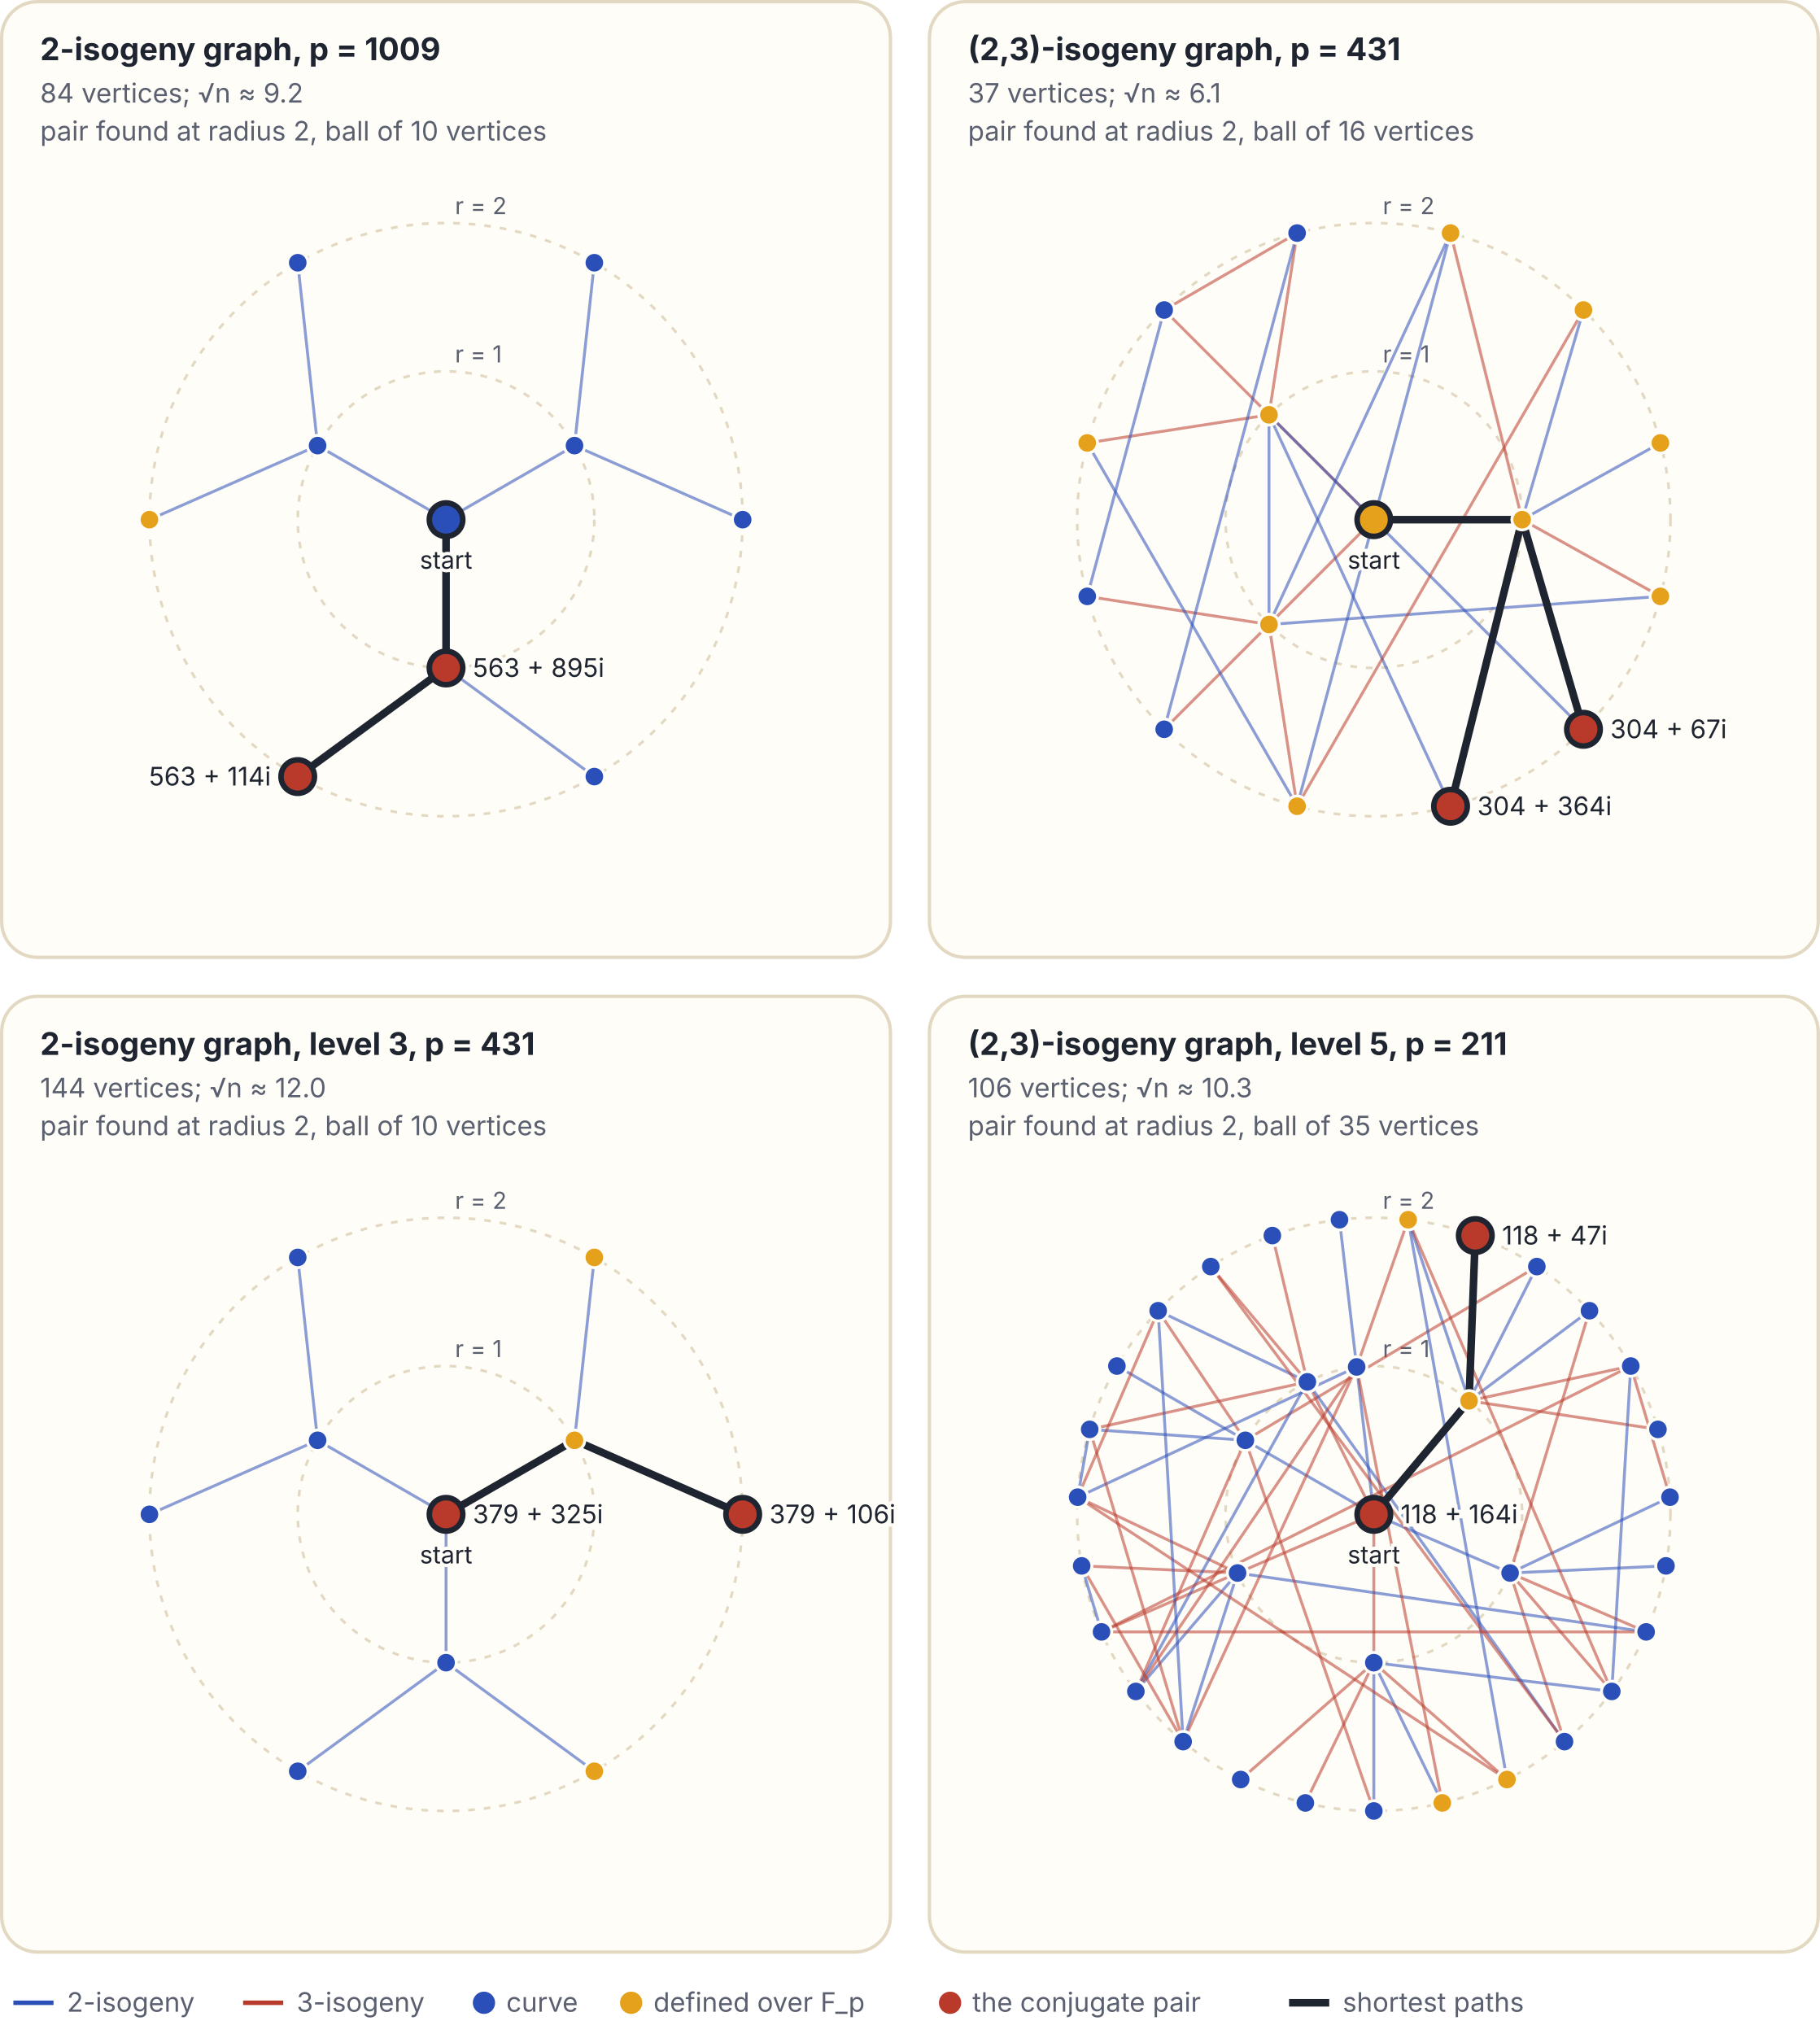
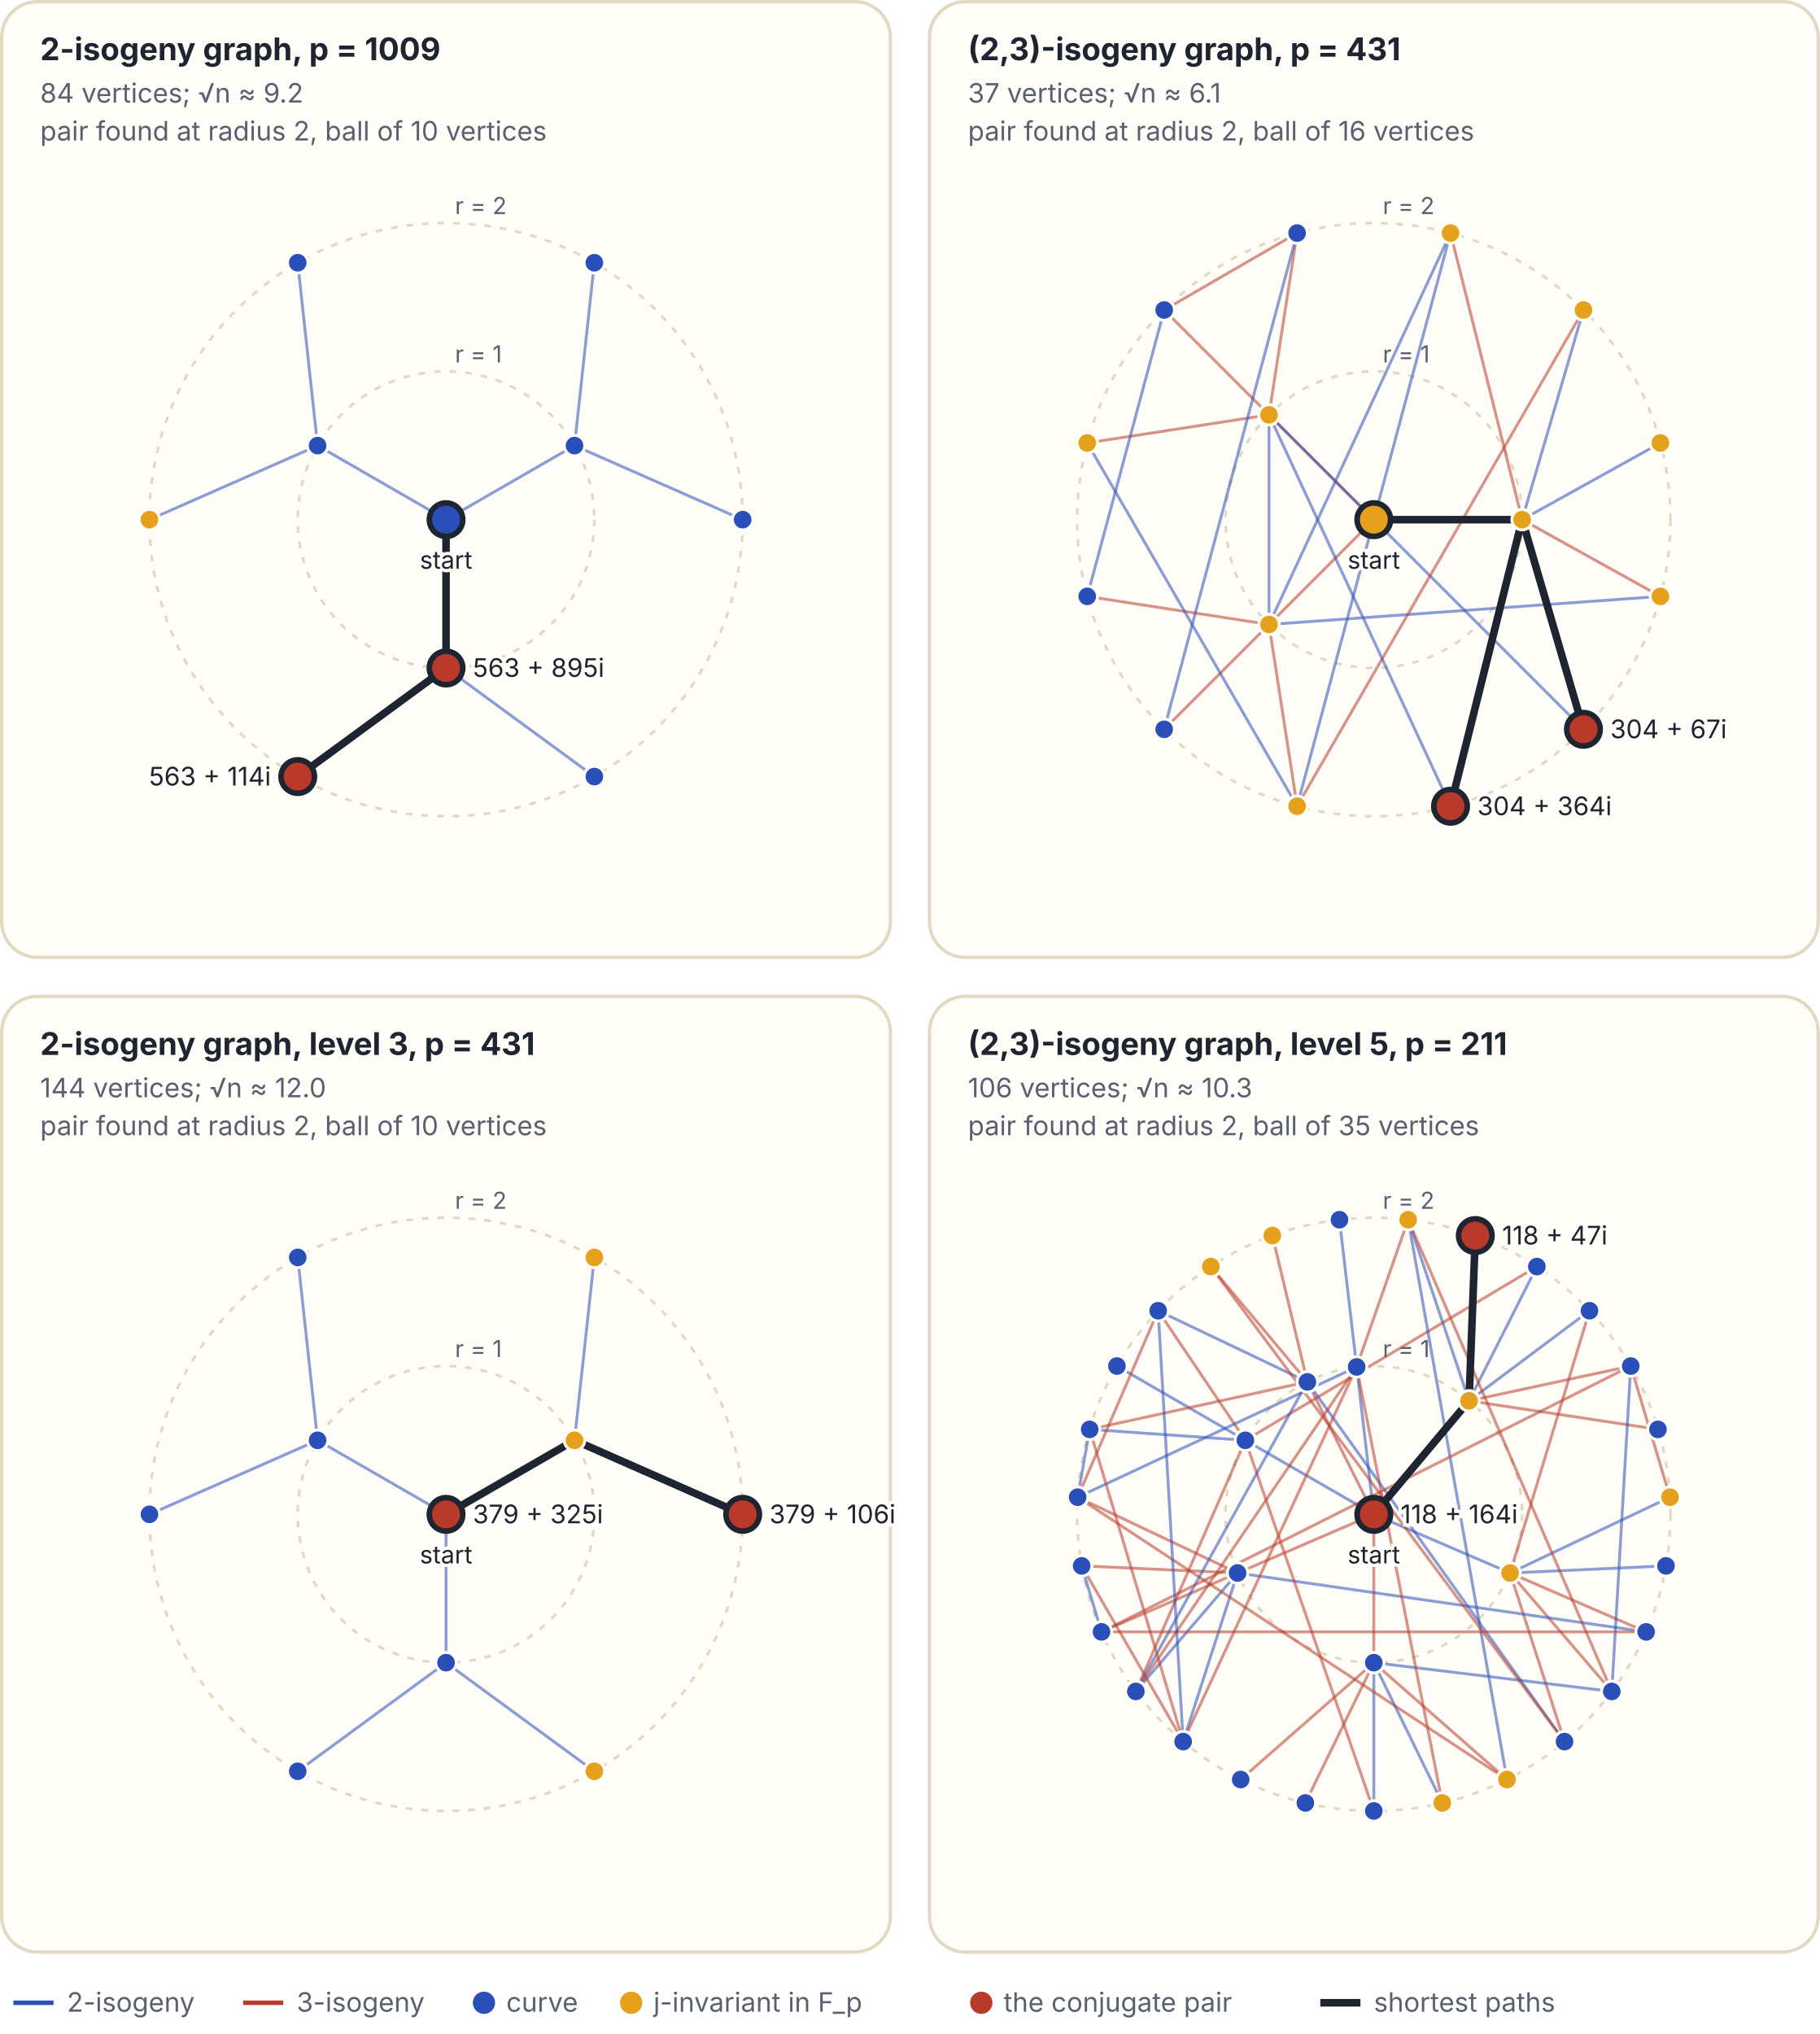
<svg xmlns="http://www.w3.org/2000/svg" viewBox="0 0 816 912" width="816" font-family="Inter, system-ui, -apple-system, Segoe UI, sans-serif" role="img">
  <g transform="translate(0,0)">
    <rect x="0.75" y="0.75" width="398.5" height="428.5" rx="16" fill="#FFFDF7" stroke="#E3D9C3" stroke-width="1.5" />
    <text x="18" y="27" font-size="14" font-weight="700" fill="#1E2430">2-isogeny graph, p = 1009</text>
    <text x="18" y="46" font-size="12" fill="#5A6070">84 vertices; √n ≈ 9.2</text>
    <text x="18" y="63" font-size="12" fill="#5A6070">pair found at radius 2, ball of 10 vertices</text>
    <circle cx="200.0" cy="233.0" r="66.5" fill="none" stroke="#E3D9C3" stroke-width="1.2" stroke-dasharray="3 4" />
    <text x="204.0" y="162.5" font-size="10.5" fill="#5A6070">r = 1</text>
    <circle cx="200.0" cy="233.0" r="133.0" fill="none" stroke="#E3D9C3" stroke-width="1.2" stroke-dasharray="3 4" />
    <text x="204.0" y="96.0" font-size="10.5" fill="#5A6070">r = 2</text>
    <line x1="200.0" y1="233.0" x2="257.6" y2="199.8" stroke="#2B4FB8" stroke-width="1.3" opacity="0.55" />
    <line x1="200.0" y1="233.0" x2="142.4" y2="199.8" stroke="#2B4FB8" stroke-width="1.3" opacity="0.55" />
    <line x1="257.6" y1="199.8" x2="266.5" y2="117.8" stroke="#2B4FB8" stroke-width="1.3" opacity="0.55" />
    <line x1="257.6" y1="199.8" x2="333.0" y2="233.0" stroke="#2B4FB8" stroke-width="1.3" opacity="0.55" />
    <line x1="200.0" y1="299.5" x2="266.5" y2="348.2" stroke="#2B4FB8" stroke-width="1.3" opacity="0.55" />
    <line x1="142.4" y1="199.8" x2="67.0" y2="233.0" stroke="#2B4FB8" stroke-width="1.3" opacity="0.55" />
    <line x1="142.4" y1="199.8" x2="133.5" y2="117.8" stroke="#2B4FB8" stroke-width="1.3" opacity="0.55" />
    <line x1="133.5" y1="348.2" x2="200.0" y2="299.5" stroke="#1E2430" stroke-width="3.4" stroke-linecap="round" />
    <line x1="200.0" y1="233.0" x2="200.0" y2="299.5" stroke="#1E2430" stroke-width="3.4" stroke-linecap="round" />
    <circle cx="200.0" cy="233.0" r="7.5" fill="#2B4FB8" stroke="#1E2430" stroke-width="2.5" />
    <circle cx="257.6" cy="199.8" r="4.6" fill="#2B4FB8" stroke="#FFFDF7" stroke-width="1.3" />
    <circle cx="200.0" cy="299.5" r="7.5" fill="#B93A2B" stroke="#1E2430" stroke-width="2.5" />
    <circle cx="142.4" cy="199.8" r="4.6" fill="#2B4FB8" stroke="#FFFDF7" stroke-width="1.3" />
    <circle cx="266.5" cy="117.8" r="4.6" fill="#2B4FB8" stroke="#FFFDF7" stroke-width="1.3" />
    <circle cx="333.0" cy="233.0" r="4.6" fill="#2B4FB8" stroke="#FFFDF7" stroke-width="1.3" />
    <circle cx="266.5" cy="348.2" r="4.6" fill="#2B4FB8" stroke="#FFFDF7" stroke-width="1.3" />
    <circle cx="133.5" cy="348.2" r="7.5" fill="#B93A2B" stroke="#1E2430" stroke-width="2.5" />
    <circle cx="67.0" cy="233.0" r="4.6" fill="#E5A11C" stroke="#FFFDF7" stroke-width="1.3" />
    <circle cx="133.5" cy="117.8" r="4.6" fill="#2B4FB8" stroke="#FFFDF7" stroke-width="1.3" />
    <text x="121.5" y="352.2" font-size="11.5" text-anchor="end" fill="#1E2430" stroke="#FFFDF7" stroke-width="3" paint-order="stroke">563 + 114i</text>
    <text x="212.0" y="303.5" font-size="11.5" text-anchor="start" fill="#1E2430" stroke="#FFFDF7" stroke-width="3" paint-order="stroke">563 + 895i</text>
    <text x="200.0" y="255.0" font-size="11" text-anchor="middle" fill="#1E2430" stroke="#FFFDF7" stroke-width="3" paint-order="stroke">start</text>
  </g>
  <g transform="translate(416,0)">
    <rect x="0.75" y="0.75" width="398.5" height="428.5" rx="16" fill="#FFFDF7" stroke="#E3D9C3" stroke-width="1.5" />
    <text x="18" y="27" font-size="14" font-weight="700" fill="#1E2430">(2,3)-isogeny graph, p = 431</text>
    <text x="18" y="46" font-size="12" fill="#5A6070">37 vertices; √n ≈ 6.1</text>
    <text x="18" y="63" font-size="12" fill="#5A6070">pair found at radius 2, ball of 16 vertices</text>
    <circle cx="200.0" cy="233.0" r="66.5" fill="none" stroke="#E3D9C3" stroke-width="1.2" stroke-dasharray="3 4" />
    <text x="204.0" y="162.5" font-size="10.5" fill="#5A6070">r = 1</text>
    <circle cx="200.0" cy="233.0" r="133.0" fill="none" stroke="#E3D9C3" stroke-width="1.2" stroke-dasharray="3 4" />
    <text x="204.0" y="96.0" font-size="10.5" fill="#5A6070">r = 2</text>
    <line x1="200.0" y1="233.0" x2="153.0" y2="280.0" stroke="#B93A2B" stroke-width="1.3" opacity="0.55" />
    <line x1="200.0" y1="233.0" x2="153.0" y2="186.0" stroke="#B93A2B" stroke-width="1.3" opacity="0.55" />
    <line x1="266.5" y1="233.0" x2="294.0" y2="139.0" stroke="#2B4FB8" stroke-width="1.3" opacity="0.55" />
    <line x1="266.5" y1="233.0" x2="328.5" y2="198.6" stroke="#2B4FB8" stroke-width="1.3" opacity="0.55" />
    <line x1="266.5" y1="233.0" x2="234.4" y2="104.5" stroke="#B93A2B" stroke-width="1.3" opacity="0.55" />
    <line x1="266.5" y1="233.0" x2="328.5" y2="267.4" stroke="#B93A2B" stroke-width="1.3" opacity="0.55" />
    <line x1="153.0" y1="280.0" x2="234.4" y2="104.5" stroke="#2B4FB8" stroke-width="1.3" opacity="0.55" />
    <line x1="153.0" y1="280.0" x2="153.0" y2="186.0" stroke="#2B4FB8" stroke-width="1.3" opacity="0.55" />
    <line x1="153.0" y1="280.0" x2="328.5" y2="267.4" stroke="#2B4FB8" stroke-width="1.3" opacity="0.55" />
    <line x1="153.0" y1="280.0" x2="165.6" y2="361.5" stroke="#B93A2B" stroke-width="1.3" opacity="0.55" />
    <line x1="153.0" y1="280.0" x2="106.0" y2="327.0" stroke="#B93A2B" stroke-width="1.3" opacity="0.55" />
    <line x1="153.0" y1="280.0" x2="71.5" y2="267.4" stroke="#B93A2B" stroke-width="1.3" opacity="0.55" />
    <line x1="153.0" y1="186.0" x2="294.0" y2="327.0" stroke="#2B4FB8" stroke-width="1.3" opacity="0.55" />
    <line x1="153.0" y1="186.0" x2="234.4" y2="361.5" stroke="#2B4FB8" stroke-width="1.3" opacity="0.55" />
    <line x1="153.0" y1="186.0" x2="71.5" y2="198.6" stroke="#B93A2B" stroke-width="1.3" opacity="0.55" />
    <line x1="153.0" y1="186.0" x2="106.0" y2="139.0" stroke="#B93A2B" stroke-width="1.3" opacity="0.55" />
    <line x1="153.0" y1="186.0" x2="165.6" y2="104.5" stroke="#B93A2B" stroke-width="1.3" opacity="0.55" />
    <line x1="234.4" y1="104.5" x2="165.6" y2="361.5" stroke="#2B4FB8" stroke-width="1.3" opacity="0.55" />
    <line x1="294.0" y1="139.0" x2="165.6" y2="361.5" stroke="#B93A2B" stroke-width="1.3" opacity="0.55" />
    <line x1="165.6" y1="361.5" x2="71.5" y2="198.6" stroke="#2B4FB8" stroke-width="1.3" opacity="0.55" />
    <line x1="106.0" y1="327.0" x2="165.6" y2="104.5" stroke="#2B4FB8" stroke-width="1.3" opacity="0.55" />
    <line x1="71.5" y1="267.4" x2="106.0" y2="139.0" stroke="#2B4FB8" stroke-width="1.3" opacity="0.55" />
    <line x1="106.0" y1="139.0" x2="165.6" y2="104.5" stroke="#B93A2B" stroke-width="1.3" opacity="0.55" />
    <line x1="266.5" y1="233.0" x2="234.4" y2="361.5" stroke="#1E2430" stroke-width="3.4" stroke-linecap="round" />
    <line x1="200.0" y1="233.0" x2="266.5" y2="233.0" stroke="#1E2430" stroke-width="3.4" stroke-linecap="round" />
    <line x1="266.5" y1="233.0" x2="294.0" y2="327.0" stroke="#1E2430" stroke-width="3.4" stroke-linecap="round" />
    <circle cx="200.0" cy="233.0" r="7.5" fill="#E5A11C" stroke="#1E2430" stroke-width="2.5" />
    <circle cx="266.5" cy="233.0" r="4.6" fill="#E5A11C" stroke="#FFFDF7" stroke-width="1.3" />
    <circle cx="153.0" cy="280.0" r="4.6" fill="#E5A11C" stroke="#FFFDF7" stroke-width="1.3" />
    <circle cx="153.0" cy="186.0" r="4.6" fill="#E5A11C" stroke="#FFFDF7" stroke-width="1.3" />
    <circle cx="234.4" cy="104.5" r="4.6" fill="#E5A11C" stroke="#FFFDF7" stroke-width="1.3" />
    <circle cx="294.0" cy="139.0" r="4.6" fill="#E5A11C" stroke="#FFFDF7" stroke-width="1.3" />
    <circle cx="328.5" cy="198.6" r="4.6" fill="#E5A11C" stroke="#FFFDF7" stroke-width="1.3" />
    <circle cx="328.5" cy="267.4" r="4.6" fill="#E5A11C" stroke="#FFFDF7" stroke-width="1.3" />
    <circle cx="294.0" cy="327.0" r="7.5" fill="#B93A2B" stroke="#1E2430" stroke-width="2.5" />
    <circle cx="234.4" cy="361.5" r="7.5" fill="#B93A2B" stroke="#1E2430" stroke-width="2.5" />
    <circle cx="165.6" cy="361.5" r="4.6" fill="#E5A11C" stroke="#FFFDF7" stroke-width="1.3" />
    <circle cx="106.0" cy="327.0" r="4.6" fill="#2B4FB8" stroke="#FFFDF7" stroke-width="1.3" />
    <circle cx="71.5" cy="267.4" r="4.6" fill="#2B4FB8" stroke="#FFFDF7" stroke-width="1.3" />
    <circle cx="71.5" cy="198.6" r="4.6" fill="#E5A11C" stroke="#FFFDF7" stroke-width="1.3" />
    <circle cx="106.0" cy="139.0" r="4.6" fill="#2B4FB8" stroke="#FFFDF7" stroke-width="1.3" />
    <circle cx="165.6" cy="104.5" r="4.6" fill="#2B4FB8" stroke="#FFFDF7" stroke-width="1.3" />
    <text x="306.0" y="331.0" font-size="11.5" text-anchor="start" fill="#1E2430" stroke="#FFFDF7" stroke-width="3" paint-order="stroke">304 + 67i</text>
    <text x="246.4" y="365.5" font-size="11.5" text-anchor="start" fill="#1E2430" stroke="#FFFDF7" stroke-width="3" paint-order="stroke">304 + 364i</text>
    <text x="200.0" y="255.0" font-size="11" text-anchor="middle" fill="#1E2430" stroke="#FFFDF7" stroke-width="3" paint-order="stroke">start</text>
  </g>
  <g transform="translate(0,446)">
    <rect x="0.75" y="0.75" width="398.5" height="428.5" rx="16" fill="#FFFDF7" stroke="#E3D9C3" stroke-width="1.5" />
    <text x="18" y="27" font-size="14" font-weight="700" fill="#1E2430">2-isogeny graph, level 3, p = 431</text>
    <text x="18" y="46" font-size="12" fill="#5A6070">144 vertices; √n ≈ 12.0</text>
    <text x="18" y="63" font-size="12" fill="#5A6070">pair found at radius 2, ball of 10 vertices</text>
    <circle cx="200.0" cy="233.0" r="66.5" fill="none" stroke="#E3D9C3" stroke-width="1.2" stroke-dasharray="3 4" />
    <text x="204.0" y="162.5" font-size="10.5" fill="#5A6070">r = 1</text>
    <circle cx="200.0" cy="233.0" r="133.0" fill="none" stroke="#E3D9C3" stroke-width="1.2" stroke-dasharray="3 4" />
    <text x="204.0" y="96.0" font-size="10.5" fill="#5A6070">r = 2</text>
    <line x1="200.0" y1="233.0" x2="200.0" y2="299.5" stroke="#2B4FB8" stroke-width="1.3" opacity="0.55" />
    <line x1="200.0" y1="233.0" x2="142.4" y2="199.8" stroke="#2B4FB8" stroke-width="1.3" opacity="0.55" />
    <line x1="257.6" y1="199.8" x2="266.5" y2="117.8" stroke="#2B4FB8" stroke-width="1.3" opacity="0.55" />
    <line x1="200.0" y1="299.5" x2="266.5" y2="348.2" stroke="#2B4FB8" stroke-width="1.3" opacity="0.55" />
    <line x1="200.0" y1="299.5" x2="133.5" y2="348.2" stroke="#2B4FB8" stroke-width="1.3" opacity="0.55" />
    <line x1="142.4" y1="199.8" x2="67.0" y2="233.0" stroke="#2B4FB8" stroke-width="1.3" opacity="0.55" />
    <line x1="142.4" y1="199.8" x2="133.5" y2="117.8" stroke="#2B4FB8" stroke-width="1.3" opacity="0.55" />
    <line x1="333.0" y1="233.0" x2="257.6" y2="199.8" stroke="#1E2430" stroke-width="3.4" stroke-linecap="round" />
    <line x1="257.6" y1="199.8" x2="200.0" y2="233.0" stroke="#1E2430" stroke-width="3.4" stroke-linecap="round" />
    <circle cx="200.0" cy="233.0" r="7.5" fill="#B93A2B" stroke="#1E2430" stroke-width="2.5" />
    <circle cx="257.6" cy="199.8" r="4.6" fill="#E5A11C" stroke="#FFFDF7" stroke-width="1.3" />
    <circle cx="200.0" cy="299.5" r="4.6" fill="#2B4FB8" stroke="#FFFDF7" stroke-width="1.3" />
    <circle cx="142.4" cy="199.8" r="4.6" fill="#2B4FB8" stroke="#FFFDF7" stroke-width="1.3" />
    <circle cx="266.5" cy="117.8" r="4.6" fill="#E5A11C" stroke="#FFFDF7" stroke-width="1.3" />
    <circle cx="333.0" cy="233.0" r="7.5" fill="#B93A2B" stroke="#1E2430" stroke-width="2.5" />
    <circle cx="266.5" cy="348.2" r="4.6" fill="#E5A11C" stroke="#FFFDF7" stroke-width="1.3" />
    <circle cx="133.5" cy="348.2" r="4.6" fill="#2B4FB8" stroke="#FFFDF7" stroke-width="1.3" />
    <circle cx="67.0" cy="233.0" r="4.6" fill="#2B4FB8" stroke="#FFFDF7" stroke-width="1.3" />
    <circle cx="133.5" cy="117.8" r="4.6" fill="#2B4FB8" stroke="#FFFDF7" stroke-width="1.3" />
    <text x="345.0" y="237.0" font-size="11.5" text-anchor="start" fill="#1E2430" stroke="#FFFDF7" stroke-width="3" paint-order="stroke">379 + 106i</text>
    <text x="212.0" y="237.0" font-size="11.5" text-anchor="start" fill="#1E2430" stroke="#FFFDF7" stroke-width="3" paint-order="stroke">379 + 325i</text>
    <text x="200.0" y="255.0" font-size="11" text-anchor="middle" fill="#1E2430" stroke="#FFFDF7" stroke-width="3" paint-order="stroke">start</text>
  </g>
  <g transform="translate(416,446)">
    <rect x="0.75" y="0.75" width="398.5" height="428.5" rx="16" fill="#FFFDF7" stroke="#E3D9C3" stroke-width="1.5" />
    <text x="18" y="27" font-size="14" font-weight="700" fill="#1E2430">(2,3)-isogeny graph, level 5, p = 211</text>
    <text x="18" y="46" font-size="12" fill="#5A6070">106 vertices; √n ≈ 10.3</text>
    <text x="18" y="63" font-size="12" fill="#5A6070">pair found at radius 2, ball of 35 vertices</text>
    <circle cx="200.0" cy="233.0" r="66.5" fill="none" stroke="#E3D9C3" stroke-width="1.2" stroke-dasharray="3 4" />
    <text x="204.0" y="162.5" font-size="10.5" fill="#5A6070">r = 1</text>
    <circle cx="200.0" cy="233.0" r="133.0" fill="none" stroke="#E3D9C3" stroke-width="1.2" stroke-dasharray="3 4" />
    <text x="204.0" y="96.0" font-size="10.5" fill="#5A6070">r = 2</text>
    <line x1="200.0" y1="233.0" x2="261.1" y2="259.3" stroke="#2B4FB8" stroke-width="1.3" opacity="0.55" />
    <line x1="200.0" y1="233.0" x2="142.4" y2="199.8" stroke="#2B4FB8" stroke-width="1.3" opacity="0.55" />
    <line x1="200.0" y1="233.0" x2="192.3" y2="166.9" stroke="#2B4FB8" stroke-width="1.3" opacity="0.55" />
    <line x1="200.0" y1="233.0" x2="200.0" y2="299.5" stroke="#B93A2B" stroke-width="1.3" opacity="0.55" />
    <line x1="200.0" y1="233.0" x2="138.9" y2="259.3" stroke="#B93A2B" stroke-width="1.3" opacity="0.55" />
    <line x1="200.0" y1="233.0" x2="170.2" y2="173.6" stroke="#B93A2B" stroke-width="1.3" opacity="0.55" />
    <line x1="242.7" y1="182.1" x2="215.4" y2="100.9" stroke="#2B4FB8" stroke-width="1.3" opacity="0.55" />
    <line x1="242.7" y1="182.1" x2="273.1" y2="121.9" stroke="#2B4FB8" stroke-width="1.3" opacity="0.55" />
    <line x1="242.7" y1="182.1" x2="296.7" y2="141.7" stroke="#2B4FB8" stroke-width="1.3" opacity="0.55" />
    <line x1="242.7" y1="182.1" x2="315.2" y2="166.5" stroke="#B93A2B" stroke-width="1.3" opacity="0.55" />
    <line x1="242.7" y1="182.1" x2="327.4" y2="194.9" stroke="#B93A2B" stroke-width="1.3" opacity="0.55" />
    <line x1="261.1" y1="259.3" x2="332.8" y2="225.3" stroke="#2B4FB8" stroke-width="1.3" opacity="0.55" />
    <line x1="261.1" y1="259.3" x2="331.0" y2="256.1" stroke="#2B4FB8" stroke-width="1.3" opacity="0.55" />
    <line x1="261.1" y1="259.3" x2="322.1" y2="285.7" stroke="#B93A2B" stroke-width="1.3" opacity="0.55" />
    <line x1="261.1" y1="259.3" x2="296.7" y2="141.7" stroke="#B93A2B" stroke-width="1.3" opacity="0.55" />
    <line x1="261.1" y1="259.3" x2="306.7" y2="312.4" stroke="#B93A2B" stroke-width="1.3" opacity="0.55" />
    <line x1="261.1" y1="259.3" x2="285.5" y2="334.9" stroke="#B93A2B" stroke-width="1.3" opacity="0.55" />
    <line x1="200.0" y1="299.5" x2="230.7" y2="362.4" stroke="#2B4FB8" stroke-width="1.3" opacity="0.55" />
    <line x1="200.0" y1="299.5" x2="200.0" y2="366.0" stroke="#2B4FB8" stroke-width="1.3" opacity="0.55" />
    <line x1="200.0" y1="299.5" x2="306.7" y2="312.4" stroke="#2B4FB8" stroke-width="1.3" opacity="0.55" />
    <line x1="200.0" y1="299.5" x2="259.7" y2="351.9" stroke="#B93A2B" stroke-width="1.3" opacity="0.55" />
    <line x1="200.0" y1="299.5" x2="169.3" y2="362.4" stroke="#B93A2B" stroke-width="1.3" opacity="0.55" />
    <line x1="200.0" y1="299.5" x2="140.3" y2="351.9" stroke="#B93A2B" stroke-width="1.3" opacity="0.55" />
    <line x1="138.9" y1="259.3" x2="114.5" y2="334.9" stroke="#2B4FB8" stroke-width="1.3" opacity="0.55" />
    <line x1="138.9" y1="259.3" x2="93.3" y2="312.4" stroke="#2B4FB8" stroke-width="1.3" opacity="0.55" />
    <line x1="138.9" y1="259.3" x2="322.1" y2="285.7" stroke="#2B4FB8" stroke-width="1.3" opacity="0.55" />
    <line x1="138.9" y1="259.3" x2="77.9" y2="285.7" stroke="#B93A2B" stroke-width="1.3" opacity="0.55" />
    <line x1="138.9" y1="259.3" x2="69.0" y2="256.1" stroke="#B93A2B" stroke-width="1.3" opacity="0.55" />
    <line x1="138.9" y1="259.3" x2="67.2" y2="225.3" stroke="#B93A2B" stroke-width="1.3" opacity="0.55" />
    <line x1="142.4" y1="199.8" x2="72.6" y2="194.9" stroke="#2B4FB8" stroke-width="1.3" opacity="0.55" />
    <line x1="142.4" y1="199.8" x2="84.8" y2="166.5" stroke="#2B4FB8" stroke-width="1.3" opacity="0.55" />
    <line x1="142.4" y1="199.8" x2="93.3" y2="312.4" stroke="#B93A2B" stroke-width="1.3" opacity="0.55" />
    <line x1="142.4" y1="199.8" x2="200.0" y2="366.0" stroke="#B93A2B" stroke-width="1.3" opacity="0.55" />
    <line x1="142.4" y1="199.8" x2="273.1" y2="121.9" stroke="#B93A2B" stroke-width="1.3" opacity="0.55" />
    <line x1="142.4" y1="199.8" x2="103.3" y2="141.7" stroke="#B93A2B" stroke-width="1.3" opacity="0.55" />
    <line x1="170.2" y1="173.6" x2="93.3" y2="312.4" stroke="#2B4FB8" stroke-width="1.3" opacity="0.55" />
    <line x1="170.2" y1="173.6" x2="285.5" y2="334.9" stroke="#2B4FB8" stroke-width="1.3" opacity="0.55" />
    <line x1="170.2" y1="173.6" x2="103.3" y2="141.7" stroke="#2B4FB8" stroke-width="1.3" opacity="0.55" />
    <line x1="170.2" y1="173.6" x2="126.9" y2="121.9" stroke="#B93A2B" stroke-width="1.3" opacity="0.55" />
    <line x1="170.2" y1="173.6" x2="154.5" y2="108.0" stroke="#B93A2B" stroke-width="1.3" opacity="0.55" />
    <line x1="170.2" y1="173.6" x2="72.6" y2="194.9" stroke="#B93A2B" stroke-width="1.3" opacity="0.55" />
    <line x1="192.3" y1="166.9" x2="184.6" y2="100.9" stroke="#2B4FB8" stroke-width="1.3" opacity="0.55" />
    <line x1="192.3" y1="166.9" x2="67.2" y2="225.3" stroke="#2B4FB8" stroke-width="1.3" opacity="0.55" />
    <line x1="192.3" y1="166.9" x2="215.4" y2="100.9" stroke="#B93A2B" stroke-width="1.3" opacity="0.55" />
    <line x1="192.3" y1="166.9" x2="230.7" y2="362.4" stroke="#B93A2B" stroke-width="1.3" opacity="0.55" />
    <line x1="192.3" y1="166.9" x2="114.5" y2="334.9" stroke="#B93A2B" stroke-width="1.3" opacity="0.55" />
    <line x1="192.3" y1="166.9" x2="93.3" y2="312.4" stroke="#B93A2B" stroke-width="1.3" opacity="0.55" />
    <line x1="215.4" y1="100.9" x2="259.7" y2="351.9" stroke="#2B4FB8" stroke-width="1.3" opacity="0.55" />
    <line x1="215.4" y1="100.9" x2="306.7" y2="312.4" stroke="#B93A2B" stroke-width="1.3" opacity="0.55" />
    <line x1="315.2" y1="166.5" x2="306.7" y2="312.4" stroke="#2B4FB8" stroke-width="1.3" opacity="0.55" />
    <line x1="315.2" y1="166.5" x2="332.8" y2="225.3" stroke="#B93A2B" stroke-width="1.3" opacity="0.55" />
    <line x1="315.2" y1="166.5" x2="77.9" y2="285.7" stroke="#B93A2B" stroke-width="1.3" opacity="0.55" />
    <line x1="322.1" y1="285.7" x2="77.9" y2="285.7" stroke="#B93A2B" stroke-width="1.3" opacity="0.55" />
    <line x1="285.5" y1="334.9" x2="126.9" y2="121.9" stroke="#B93A2B" stroke-width="1.3" opacity="0.55" />
    <line x1="259.7" y1="351.9" x2="67.2" y2="225.3" stroke="#B93A2B" stroke-width="1.3" opacity="0.55" />
    <line x1="114.5" y1="334.9" x2="103.3" y2="141.7" stroke="#2B4FB8" stroke-width="1.3" opacity="0.55" />
    <line x1="114.5" y1="334.9" x2="72.6" y2="194.9" stroke="#B93A2B" stroke-width="1.3" opacity="0.55" />
    <line x1="114.5" y1="334.9" x2="69.0" y2="256.1" stroke="#B93A2B" stroke-width="1.3" opacity="0.55" />
    <line x1="77.9" y1="285.7" x2="69.0" y2="256.1" stroke="#2B4FB8" stroke-width="1.3" opacity="0.55" />
    <line x1="67.2" y1="225.3" x2="72.6" y2="194.9" stroke="#2B4FB8" stroke-width="1.3" opacity="0.55" />
    <line x1="67.2" y1="225.3" x2="103.3" y2="141.7" stroke="#B93A2B" stroke-width="1.3" opacity="0.55" />
    <line x1="242.7" y1="182.1" x2="200.0" y2="233.0" stroke="#1E2430" stroke-width="3.4" stroke-linecap="round" />
    <line x1="245.5" y1="108.0" x2="242.7" y2="182.1" stroke="#1E2430" stroke-width="3.4" stroke-linecap="round" />
    <circle cx="200.0" cy="233.0" r="7.5" fill="#B93A2B" stroke="#1E2430" stroke-width="2.5" />
    <circle cx="242.7" cy="182.1" r="4.6" fill="#E5A11C" stroke="#FFFDF7" stroke-width="1.3" />
-     <circle cx="261.1" cy="259.3" r="4.6" fill="#2B4FB8" stroke="#FFFDF7" stroke-width="1.3" />
+     <circle cx="261.1" cy="259.3" r="4.6" fill="#E5A11C" stroke="#FFFDF7" stroke-width="1.3" />
    <circle cx="200.0" cy="299.5" r="4.6" fill="#2B4FB8" stroke="#FFFDF7" stroke-width="1.3" />
    <circle cx="138.9" cy="259.3" r="4.6" fill="#2B4FB8" stroke="#FFFDF7" stroke-width="1.3" />
    <circle cx="142.4" cy="199.8" r="4.6" fill="#2B4FB8" stroke="#FFFDF7" stroke-width="1.3" />
    <circle cx="170.2" cy="173.6" r="4.6" fill="#2B4FB8" stroke="#FFFDF7" stroke-width="1.3" />
    <circle cx="192.3" cy="166.9" r="4.6" fill="#2B4FB8" stroke="#FFFDF7" stroke-width="1.3" />
    <circle cx="215.4" cy="100.9" r="4.6" fill="#E5A11C" stroke="#FFFDF7" stroke-width="1.3" />
    <circle cx="245.5" cy="108.0" r="7.5" fill="#B93A2B" stroke="#1E2430" stroke-width="2.5" />
    <circle cx="273.1" cy="121.9" r="4.6" fill="#2B4FB8" stroke="#FFFDF7" stroke-width="1.3" />
    <circle cx="296.7" cy="141.7" r="4.6" fill="#2B4FB8" stroke="#FFFDF7" stroke-width="1.3" />
    <circle cx="315.2" cy="166.5" r="4.6" fill="#2B4FB8" stroke="#FFFDF7" stroke-width="1.3" />
    <circle cx="327.4" cy="194.9" r="4.6" fill="#2B4FB8" stroke="#FFFDF7" stroke-width="1.3" />
-     <circle cx="332.8" cy="225.3" r="4.6" fill="#2B4FB8" stroke="#FFFDF7" stroke-width="1.3" />
+     <circle cx="332.8" cy="225.3" r="4.6" fill="#E5A11C" stroke="#FFFDF7" stroke-width="1.3" />
    <circle cx="331.0" cy="256.1" r="4.6" fill="#2B4FB8" stroke="#FFFDF7" stroke-width="1.3" />
    <circle cx="322.1" cy="285.7" r="4.6" fill="#2B4FB8" stroke="#FFFDF7" stroke-width="1.3" />
    <circle cx="306.7" cy="312.4" r="4.6" fill="#2B4FB8" stroke="#FFFDF7" stroke-width="1.3" />
    <circle cx="285.5" cy="334.9" r="4.6" fill="#2B4FB8" stroke="#FFFDF7" stroke-width="1.3" />
    <circle cx="259.7" cy="351.9" r="4.6" fill="#E5A11C" stroke="#FFFDF7" stroke-width="1.3" />
    <circle cx="230.7" cy="362.4" r="4.6" fill="#E5A11C" stroke="#FFFDF7" stroke-width="1.3" />
    <circle cx="200.0" cy="366.0" r="4.6" fill="#2B4FB8" stroke="#FFFDF7" stroke-width="1.3" />
    <circle cx="169.3" cy="362.4" r="4.6" fill="#2B4FB8" stroke="#FFFDF7" stroke-width="1.3" />
    <circle cx="140.3" cy="351.9" r="4.6" fill="#2B4FB8" stroke="#FFFDF7" stroke-width="1.3" />
    <circle cx="114.5" cy="334.9" r="4.6" fill="#2B4FB8" stroke="#FFFDF7" stroke-width="1.3" />
    <circle cx="93.3" cy="312.4" r="4.6" fill="#2B4FB8" stroke="#FFFDF7" stroke-width="1.3" />
    <circle cx="77.9" cy="285.7" r="4.6" fill="#2B4FB8" stroke="#FFFDF7" stroke-width="1.3" />
    <circle cx="69.0" cy="256.1" r="4.6" fill="#2B4FB8" stroke="#FFFDF7" stroke-width="1.3" />
    <circle cx="67.2" cy="225.3" r="4.6" fill="#2B4FB8" stroke="#FFFDF7" stroke-width="1.3" />
    <circle cx="72.6" cy="194.9" r="4.6" fill="#2B4FB8" stroke="#FFFDF7" stroke-width="1.3" />
    <circle cx="84.8" cy="166.5" r="4.6" fill="#2B4FB8" stroke="#FFFDF7" stroke-width="1.3" />
    <circle cx="103.3" cy="141.7" r="4.6" fill="#2B4FB8" stroke="#FFFDF7" stroke-width="1.3" />
-     <circle cx="126.9" cy="121.9" r="4.6" fill="#2B4FB8" stroke="#FFFDF7" stroke-width="1.3" />
-     <circle cx="154.5" cy="108.0" r="4.6" fill="#2B4FB8" stroke="#FFFDF7" stroke-width="1.3" />
+     <circle cx="126.9" cy="121.9" r="4.6" fill="#E5A11C" stroke="#FFFDF7" stroke-width="1.3" />
+     <circle cx="154.5" cy="108.0" r="4.6" fill="#E5A11C" stroke="#FFFDF7" stroke-width="1.3" />
    <circle cx="184.6" cy="100.9" r="4.6" fill="#2B4FB8" stroke="#FFFDF7" stroke-width="1.3" />
    <text x="257.5" y="112.0" font-size="11.5" text-anchor="start" fill="#1E2430" stroke="#FFFDF7" stroke-width="3" paint-order="stroke">118 + 47i</text>
    <text x="212.0" y="237.0" font-size="11.5" text-anchor="start" fill="#1E2430" stroke="#FFFDF7" stroke-width="3" paint-order="stroke">118 + 164i</text>
    <text x="200.0" y="255.0" font-size="11" text-anchor="middle" fill="#1E2430" stroke="#FFFDF7" stroke-width="3" paint-order="stroke">start</text>
  </g>
  <line x1="6" y1="898" x2="24" y2="898" stroke="#2B4FB8" stroke-width="2" />
  <text x="30" y="902" font-size="12" fill="#5A6070">2-isogeny</text>
  <line x1="109" y1="898" x2="127" y2="898" stroke="#B93A2B" stroke-width="2" />
  <text x="133" y="902" font-size="12" fill="#5A6070">3-isogeny</text>
  <circle cx="217" cy="898" r="5" fill="#2B4FB8" />
  <text x="227" y="902" font-size="12" fill="#5A6070">curve</text>
  <circle cx="283" cy="898" r="5" fill="#E5A11C" />
-   <text x="293" y="902" font-size="12" fill="#5A6070">defined over F_p</text>
-   <circle cx="426" cy="898" r="5" fill="#B93A2B" />
-   <text x="436" y="902" font-size="12" fill="#5A6070">the conjugate pair</text>
-   <line x1="578" y1="898" x2="596" y2="898" stroke="#1E2430" stroke-width="3.4" />
-   <text x="602" y="902" font-size="12" fill="#5A6070">shortest paths</text>
+   <text x="293" y="902" font-size="12" fill="#5A6070">j-invariant in F_p</text>
+   <circle cx="440" cy="898" r="5" fill="#B93A2B" />
+   <text x="450" y="902" font-size="12" fill="#5A6070">the conjugate pair</text>
+   <line x1="592" y1="898" x2="610" y2="898" stroke="#1E2430" stroke-width="3.4" />
+   <text x="616" y="902" font-size="12" fill="#5A6070">shortest paths</text>
</svg>
